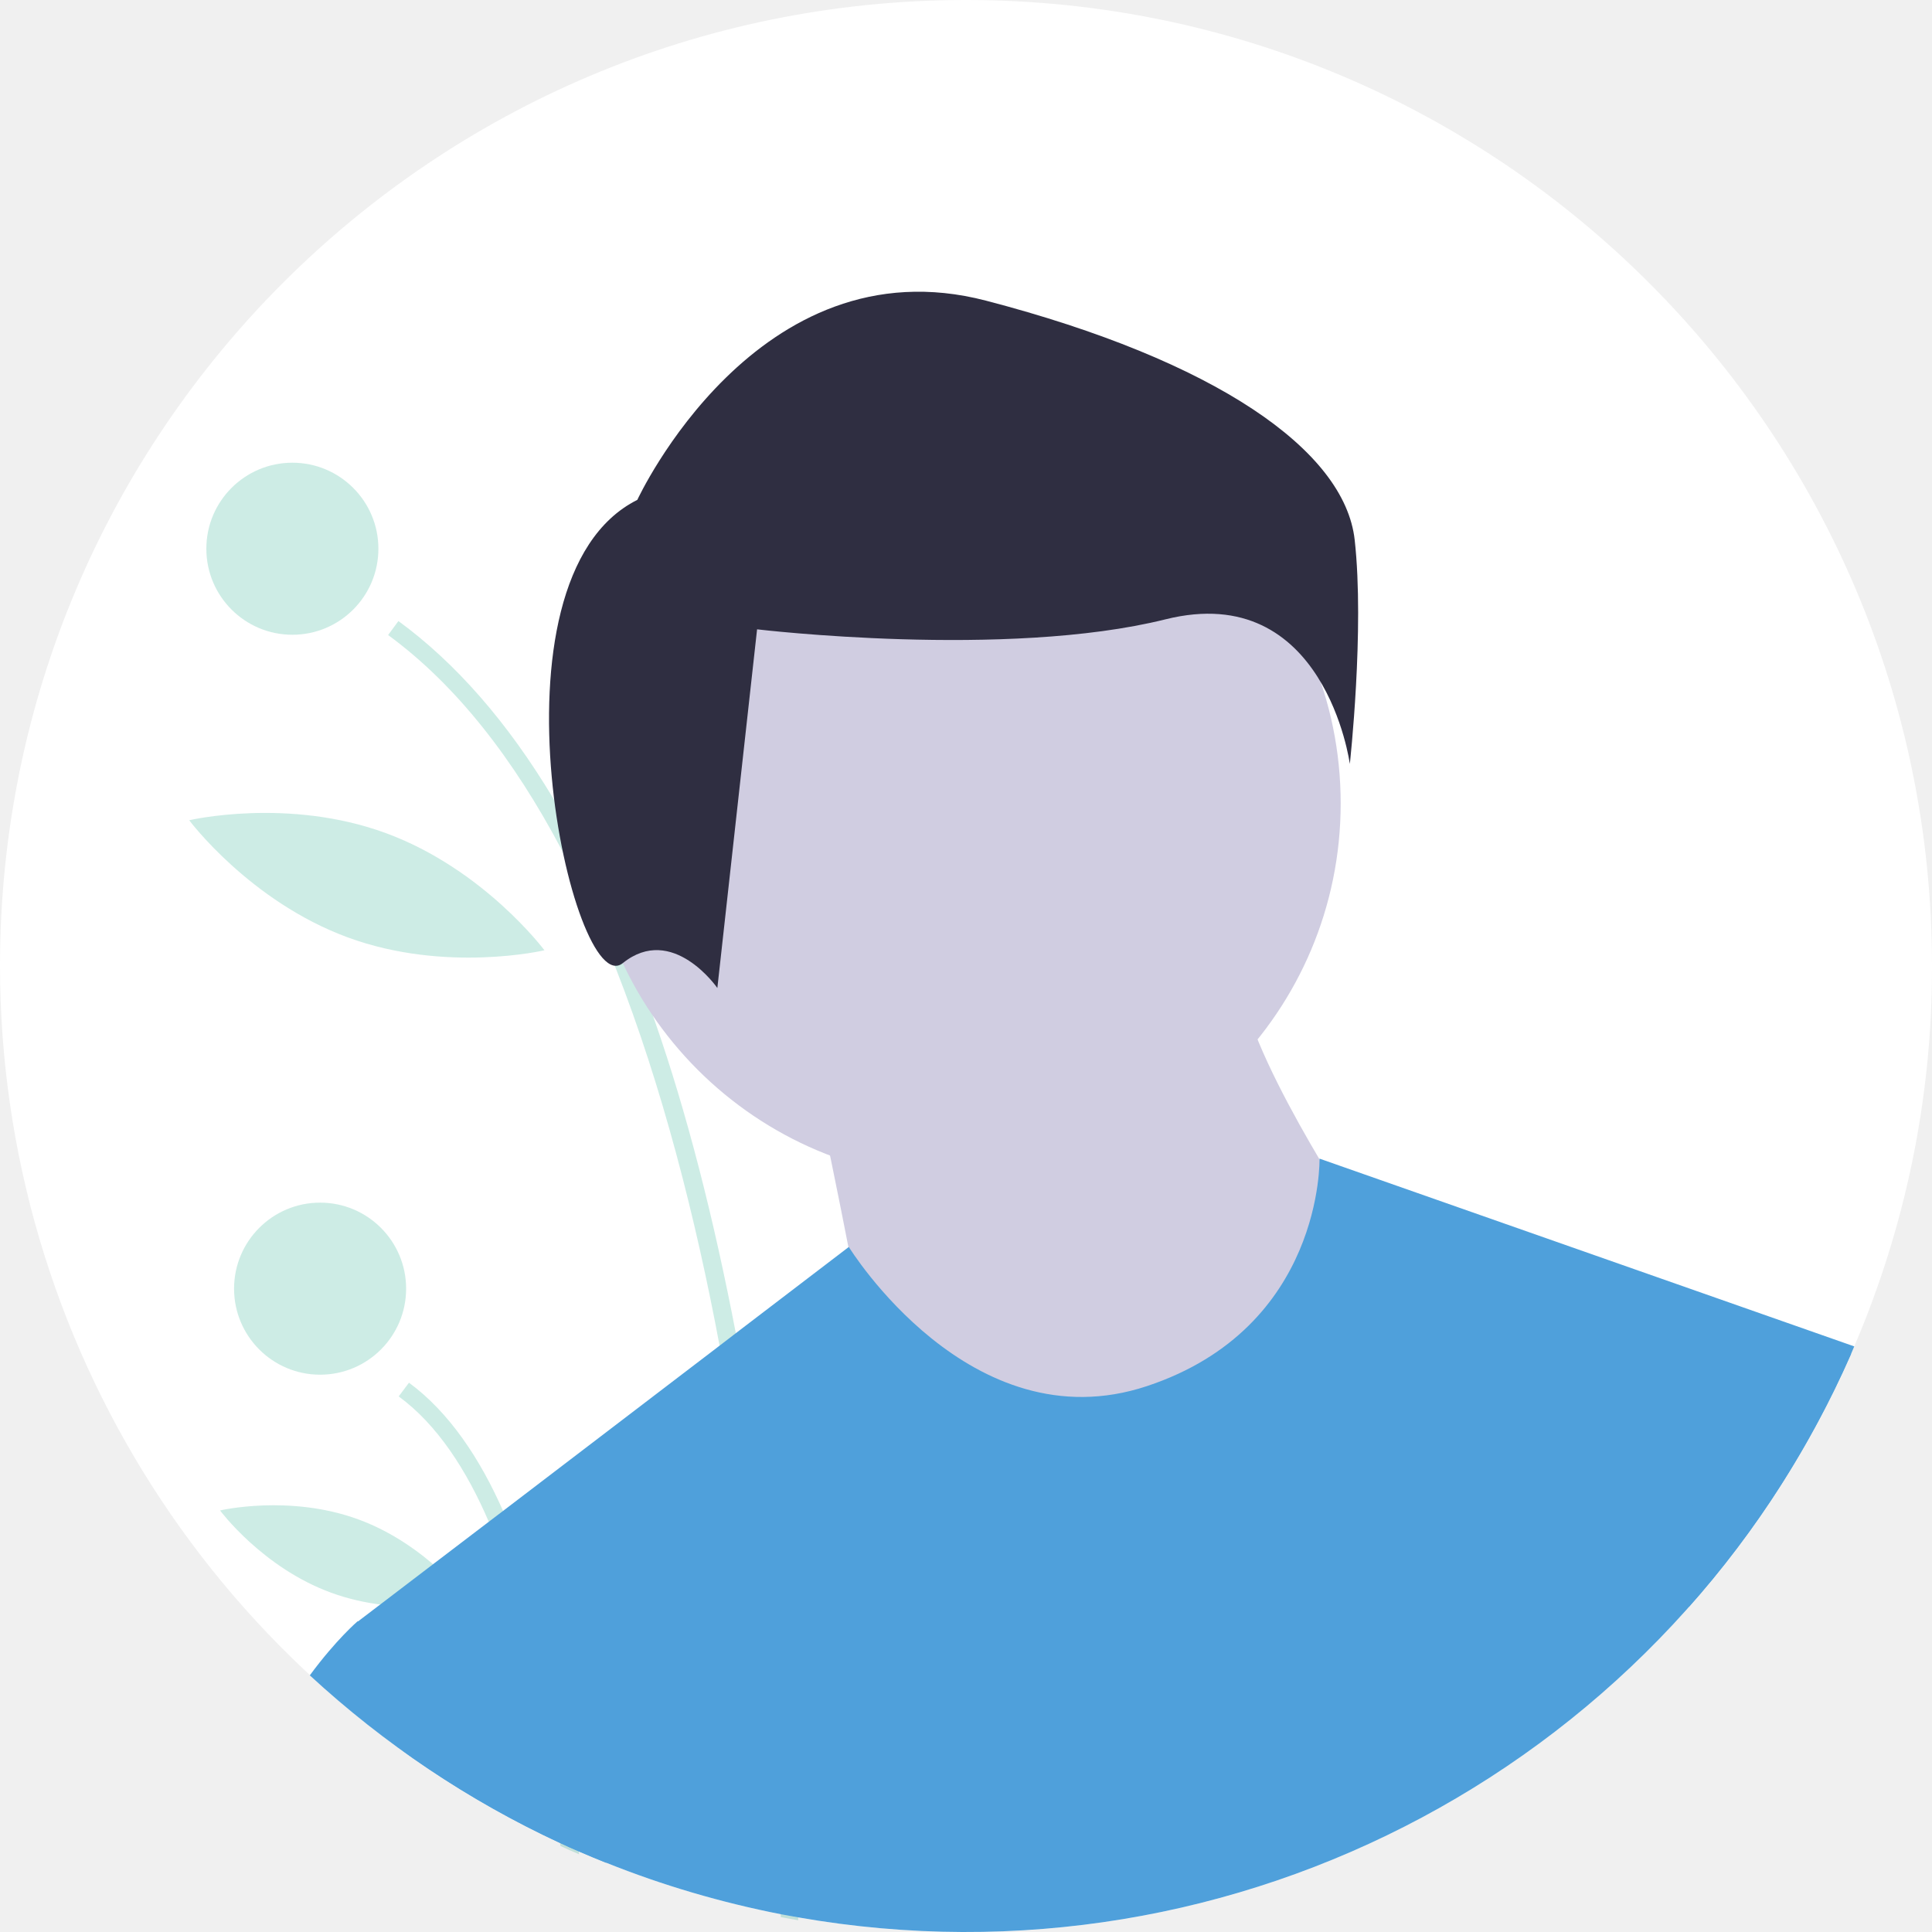
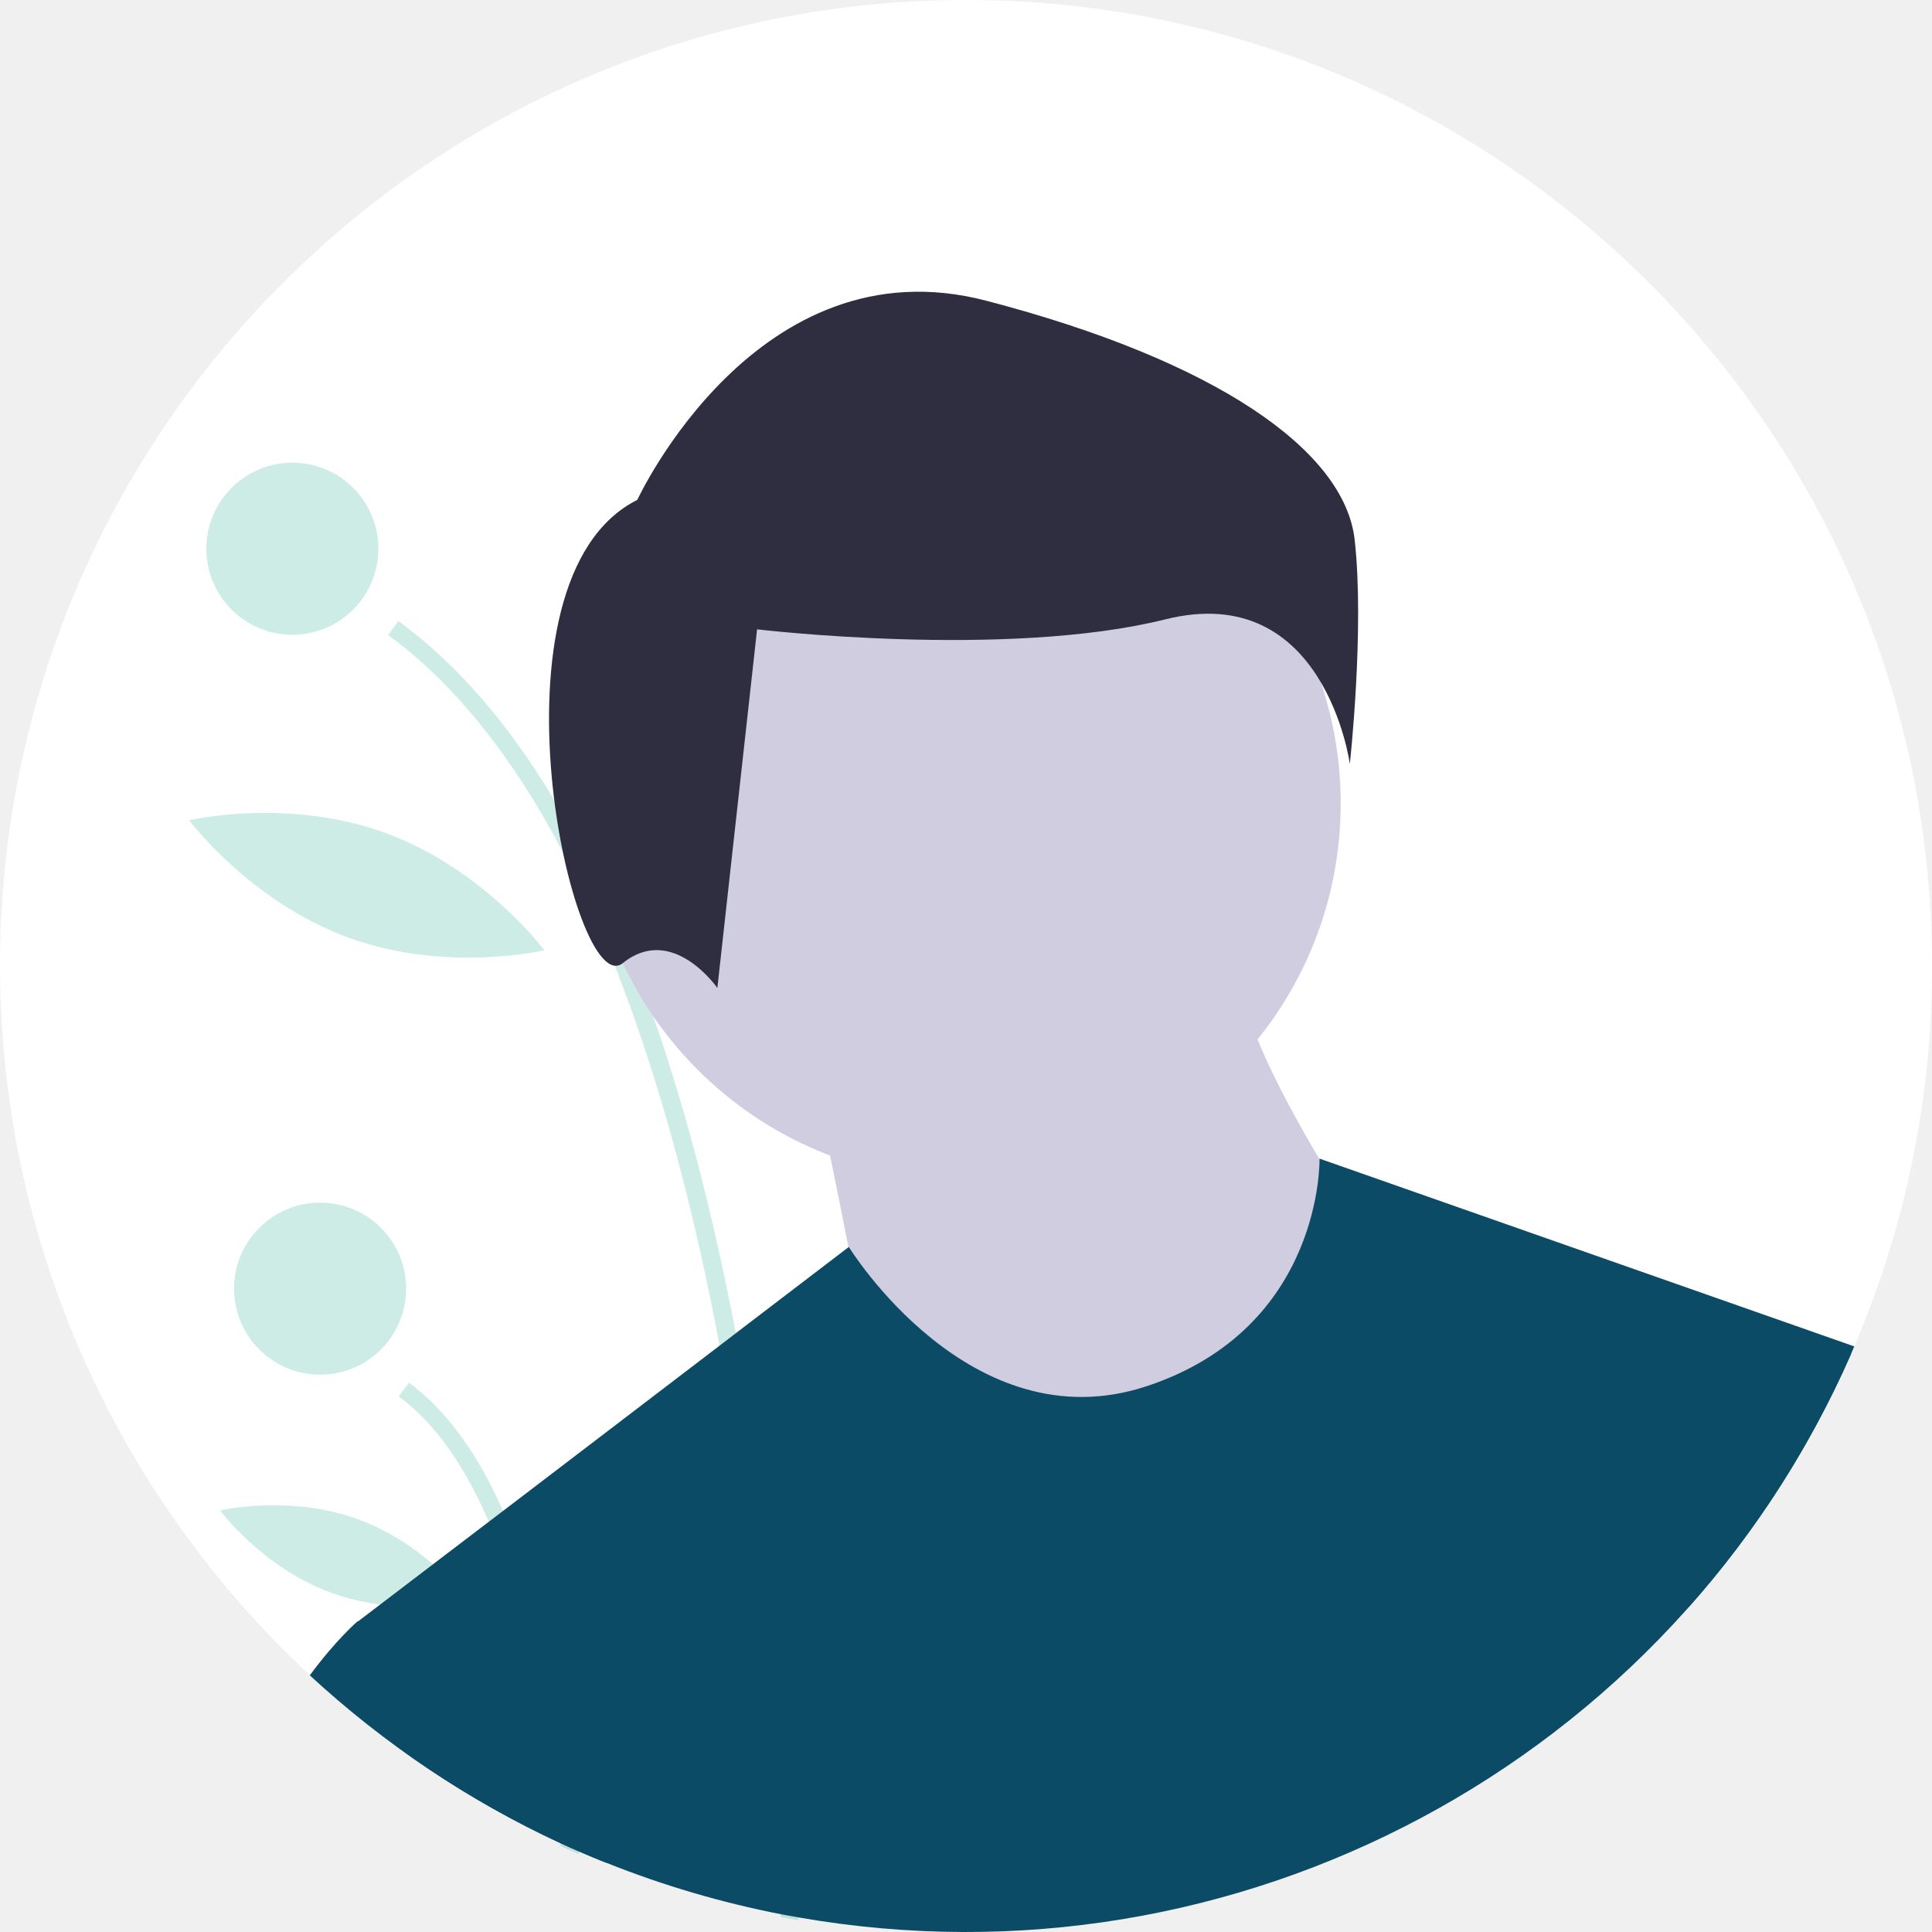
- <svg xmlns="http://www.w3.org/2000/svg" enable-background="new 0 0 676 676" viewBox="0 0 676 676">
-   <path d="m676 338c.1 45.8-9.2 91-27.2 133.1l-1.1 2.6c-62.7 142.7-214.8 224.1-368.3 197.2-2-.4-4.1-.7-6.1-1.1-20.9-4.1-41.4-10.1-61.1-18-3.2-1.3-6.4-2.6-9.6-4-2.2-.9-4.3-1.9-6.5-2.9-119.5-55.4-196-175.2-196.1-306.9 0-186.7 151.3-338 338-338s338 151.3 338 338z" fill="#fff" />
-   <g fill="#05a17d">
-     <path d="m279.3 671.9c-2-.4-4.1-.7-6.1-1.1-1.3-38.3-5.8-116.9-21.3-199.3-8.4-45.1-20.2-91.3-36.4-132.6-5.6-14.3-11.9-28.3-19.1-41.8-16.4-31-36.4-57.2-60.6-74.9l3.6-4.9c20.1 14.7 38.2 35.4 54.2 62.1 4.8 8 9.4 16.5 13.9 25.5 4.8 9.7 9.3 20 13.6 30.8 2.8 6.9 5.4 14.1 8 21.5 11.2 32.1 20.6 68.8 28.5 110 1.7 9.1 3.4 18.4 4.9 28 12.1 74 15.7 142.4 16.8 176.7z" opacity=".2" />
-     <path d="m202.6 648.8c-2.2-.9-4.3-1.9-6.5-2.9-2.1-22.7-5.9-50.9-13-77.6-3.1-12-7-23.8-11.8-35.2-8-18.8-18.4-34.7-31.8-44.5l3.6-4.8c14 10.3 24.9 26.5 33.2 45.5 9.4 21.4 15.7 46.3 19.9 70.2 3.2 17.6 5.1 34.7 6.4 49.3z" opacity=".2" />
-     <circle cx="102.3" cy="192" opacity=".2" r="30.1" />
-     <ellipse cx="112" cy="450.9" opacity=".2" rx="30.1" ry="30.1" />
+ <svg xmlns="http://www.w3.org/2000/svg" version="1.1" id="Layer_1" x="0px" y="0px" viewBox="0 0 676 676" style="enable-background:new 0 0 676 676;" xml:space="preserve">
+   <style type="text/css">
+ 	.st0{fill:#FFFFFF;}
+ 	.st1{opacity:0.2;fill:#05A17D;enable-background:new    ;}
+ 	.st2{opacity:0.2;enable-background:new    ;}
+ 	.st3{fill:#D0CDE1;}
+ 	.st4{fill:#0C4B66;}
+ 	.st5{fill:#2F2E41;}
+ </style>
+   <path class="st0" d="M676,338c0.1,45.8-9.2,91-27.2,133.1l-1.1,2.6C585,616.4,432.9,697.8,279.4,670.9c-2-0.4-4.1-0.7-6.1-1.1  c-20.9-4.1-41.4-10.1-61.1-18c-3.2-1.3-6.4-2.6-9.6-4c-2.2-0.9-4.3-1.9-6.5-2.9C76.6,589.5,0.1,469.7,0,338C0,151.3,151.3,0,338,0  S676,151.3,676,338L676,338z" />
+   <g>
+     <path class="st1" d="M279.3,671.9c-2-0.4-4.1-0.7-6.1-1.1c-1.3-38.3-5.8-116.9-21.3-199.3c-8.4-45.1-20.2-91.3-36.4-132.6   c-5.6-14.3-11.9-28.3-19.1-41.8c-16.4-31-36.4-57.2-60.6-74.9l3.6-4.9c20.1,14.7,38.2,35.4,54.2,62.1c4.8,8,9.4,16.5,13.9,25.5   c4.8,9.7,9.3,20,13.6,30.8c2.8,6.9,5.4,14.1,8,21.5c11.2,32.1,20.6,68.8,28.5,110c1.7,9.1,3.4,18.4,4.9,28   C274.6,569.2,278.2,637.6,279.3,671.9L279.3,671.9z" />
+     <path class="st1" d="M202.6,648.8c-2.2-0.9-4.3-1.9-6.5-2.9c-2.1-22.7-5.9-50.9-13-77.6c-3.1-12-7-23.8-11.8-35.2   c-8-18.8-18.4-34.7-31.8-44.5l3.6-4.8c14,10.3,24.9,26.5,33.2,45.5c9.4,21.4,15.7,46.3,19.9,70.2   C199.4,617.1,201.3,634.2,202.6,648.8L202.6,648.8z" />
+     <circle class="st1" cx="102.3" cy="192" r="30.1" />
+     <ellipse class="st1" cx="112" cy="450.9" rx="30.1" ry="30.1" />
  </g>
-   <path d="m221.7 241.5c-6.4 36 7.7 68.6 7.7 68.6s24.4-25.8 30.8-61.8-7.7-68.6-7.7-68.6-24.4 25.8-30.8 61.8z" opacity=".2" />
-   <path d="m121.7 328c34.3 12.6 68.8 4.5 68.8 4.5s-21.2-28.4-55.5-41-68.8-4.5-68.8-4.5 21.2 28.4 55.5 41z" fill="#05a17d" opacity=".2" />
-   <path d="m115.9 557.3c24.1 8.8 48.3 3.1 48.3 3.1s-14.8-20-38.9-28.8-48.3-3.1-48.3-3.1 14.8 20 38.9 28.8z" fill="#05a17d" opacity=".2" />
-   <circle cx="337.3" cy="281.1" fill="#d0cde1" r="131.8" />
-   <path d="m285.8 382s16.5 78.2 16.5 86.5 78.2 45.3 78.2 45.3l70-12.4 24.7-74.1s-41.2-61.8-41.2-86.5z" fill="#d0cde1" />
-   <path d="m648.8 471.1-1.1 2.6c-62.7 142.7-214.8 224.1-368.3 197.2-2-.4-4.1-.7-6.1-1.1-20.9-4.1-41.4-10.1-61.1-18-3.2-1.3-6.4-2.6-9.6-4-2.2-.9-4.3-1.9-6.5-2.9-19.4-9-37.9-19.8-55.2-32.3l-15.6-45.3 8.8-6.7 18.1-13.8 19.3-14.7 5-3.8 75.6-57.7 5.6-4.3 39.3-30s42.5 69.2 104.3 48.7 60.4-79.6 60.4-79.6z" fill="#4fa0db" />
-   <path d="m223 174.9s41.8-90.6 122-69.7 125.5 52.3 129 83.7-1.7 78.4-1.7 78.4-8.7-64.5-64.5-50.6-142.9 3.5-142.9 3.5l-13.9 125.5s-15.7-22.7-33.1-8.7-50.6-134.2 5.1-162.1z" fill="#2f2e41" />
-   <g fill="#4fa0db">
-     <path d="m212.1 651.8c-3.2-1.3-6.4-2.6-9.6-4-2.2-.9-4.3-1.9-6.5-2.9-32.1-14.9-61.6-34.7-87.6-58.7 9.2-12.5 16.7-18.9 16.7-18.9h61.9l9.3 31.1z" />
-     <path d="m594.7 464.3 53 9.4c-14.2 32.3-33.3 62.2-56.8 88.6z" />
+   <path class="st2" d="M221.7,241.5c-6.4,36,7.7,68.6,7.7,68.6s24.4-25.8,30.8-61.8s-7.7-68.6-7.7-68.6S228.1,205.5,221.7,241.5  L221.7,241.5z" />
+   <path class="st1" d="M121.7,328c34.3,12.6,68.8,4.5,68.8,4.5s-21.2-28.4-55.5-41S66.2,287,66.2,287S87.4,315.4,121.7,328z" />
+   <path class="st1" d="M115.9,557.3c24.1,8.8,48.3,3.1,48.3,3.1s-14.8-20-38.9-28.8S77,528.5,77,528.5S91.8,548.5,115.9,557.3z" />
+   <circle class="st3" cx="337.3" cy="281.1" r="131.8" />
+   <path class="st3" d="M285.8,382c0,0,16.5,78.2,16.5,86.5s78.2,45.3,78.2,45.3l70-12.4l24.7-74.1c0,0-41.2-61.8-41.2-86.5L285.8,382z  " />
+   <path class="st4" d="M648.8,471.1l-1.1,2.6C585,616.4,432.9,697.8,279.4,670.9c-2-0.4-4.1-0.7-6.1-1.1c-20.9-4.1-41.4-10.1-61.1-18  c-3.2-1.3-6.4-2.6-9.6-4c-2.2-0.9-4.3-1.9-6.5-2.9c-19.4-9-37.9-19.8-55.2-32.3l-15.6-45.3l8.8-6.7l18.1-13.8l19.3-14.7l5-3.8  l75.6-57.7l5.6-4.3l39.3-30c0,0,42.5,69.2,104.3,48.7s60.4-79.6,60.4-79.6L648.8,471.1z" />
+   <path class="st5" d="M223,174.9c0,0,41.8-90.6,122-69.7s125.5,52.3,129,83.7s-1.7,78.4-1.7,78.4s-8.7-64.5-64.5-50.6  s-142.9,3.5-142.9,3.5L251,345.7c0,0-15.7-22.7-33.1-8.7S167.3,202.8,223,174.9L223,174.9z" />
+   <g>
+     <path class="st4" d="M212.1,651.8c-3.2-1.3-6.4-2.6-9.6-4c-2.2-0.9-4.3-1.9-6.5-2.9c-32.1-14.9-61.6-34.7-87.6-58.7   c9.2-12.5,16.7-18.9,16.7-18.9H187l9.3,31.1L212.1,651.8z" />
+     <path class="st4" d="M594.7,464.3l53,9.4c-14.2,32.3-33.3,62.2-56.8,88.6L594.7,464.3z" />
  </g>
</svg>
